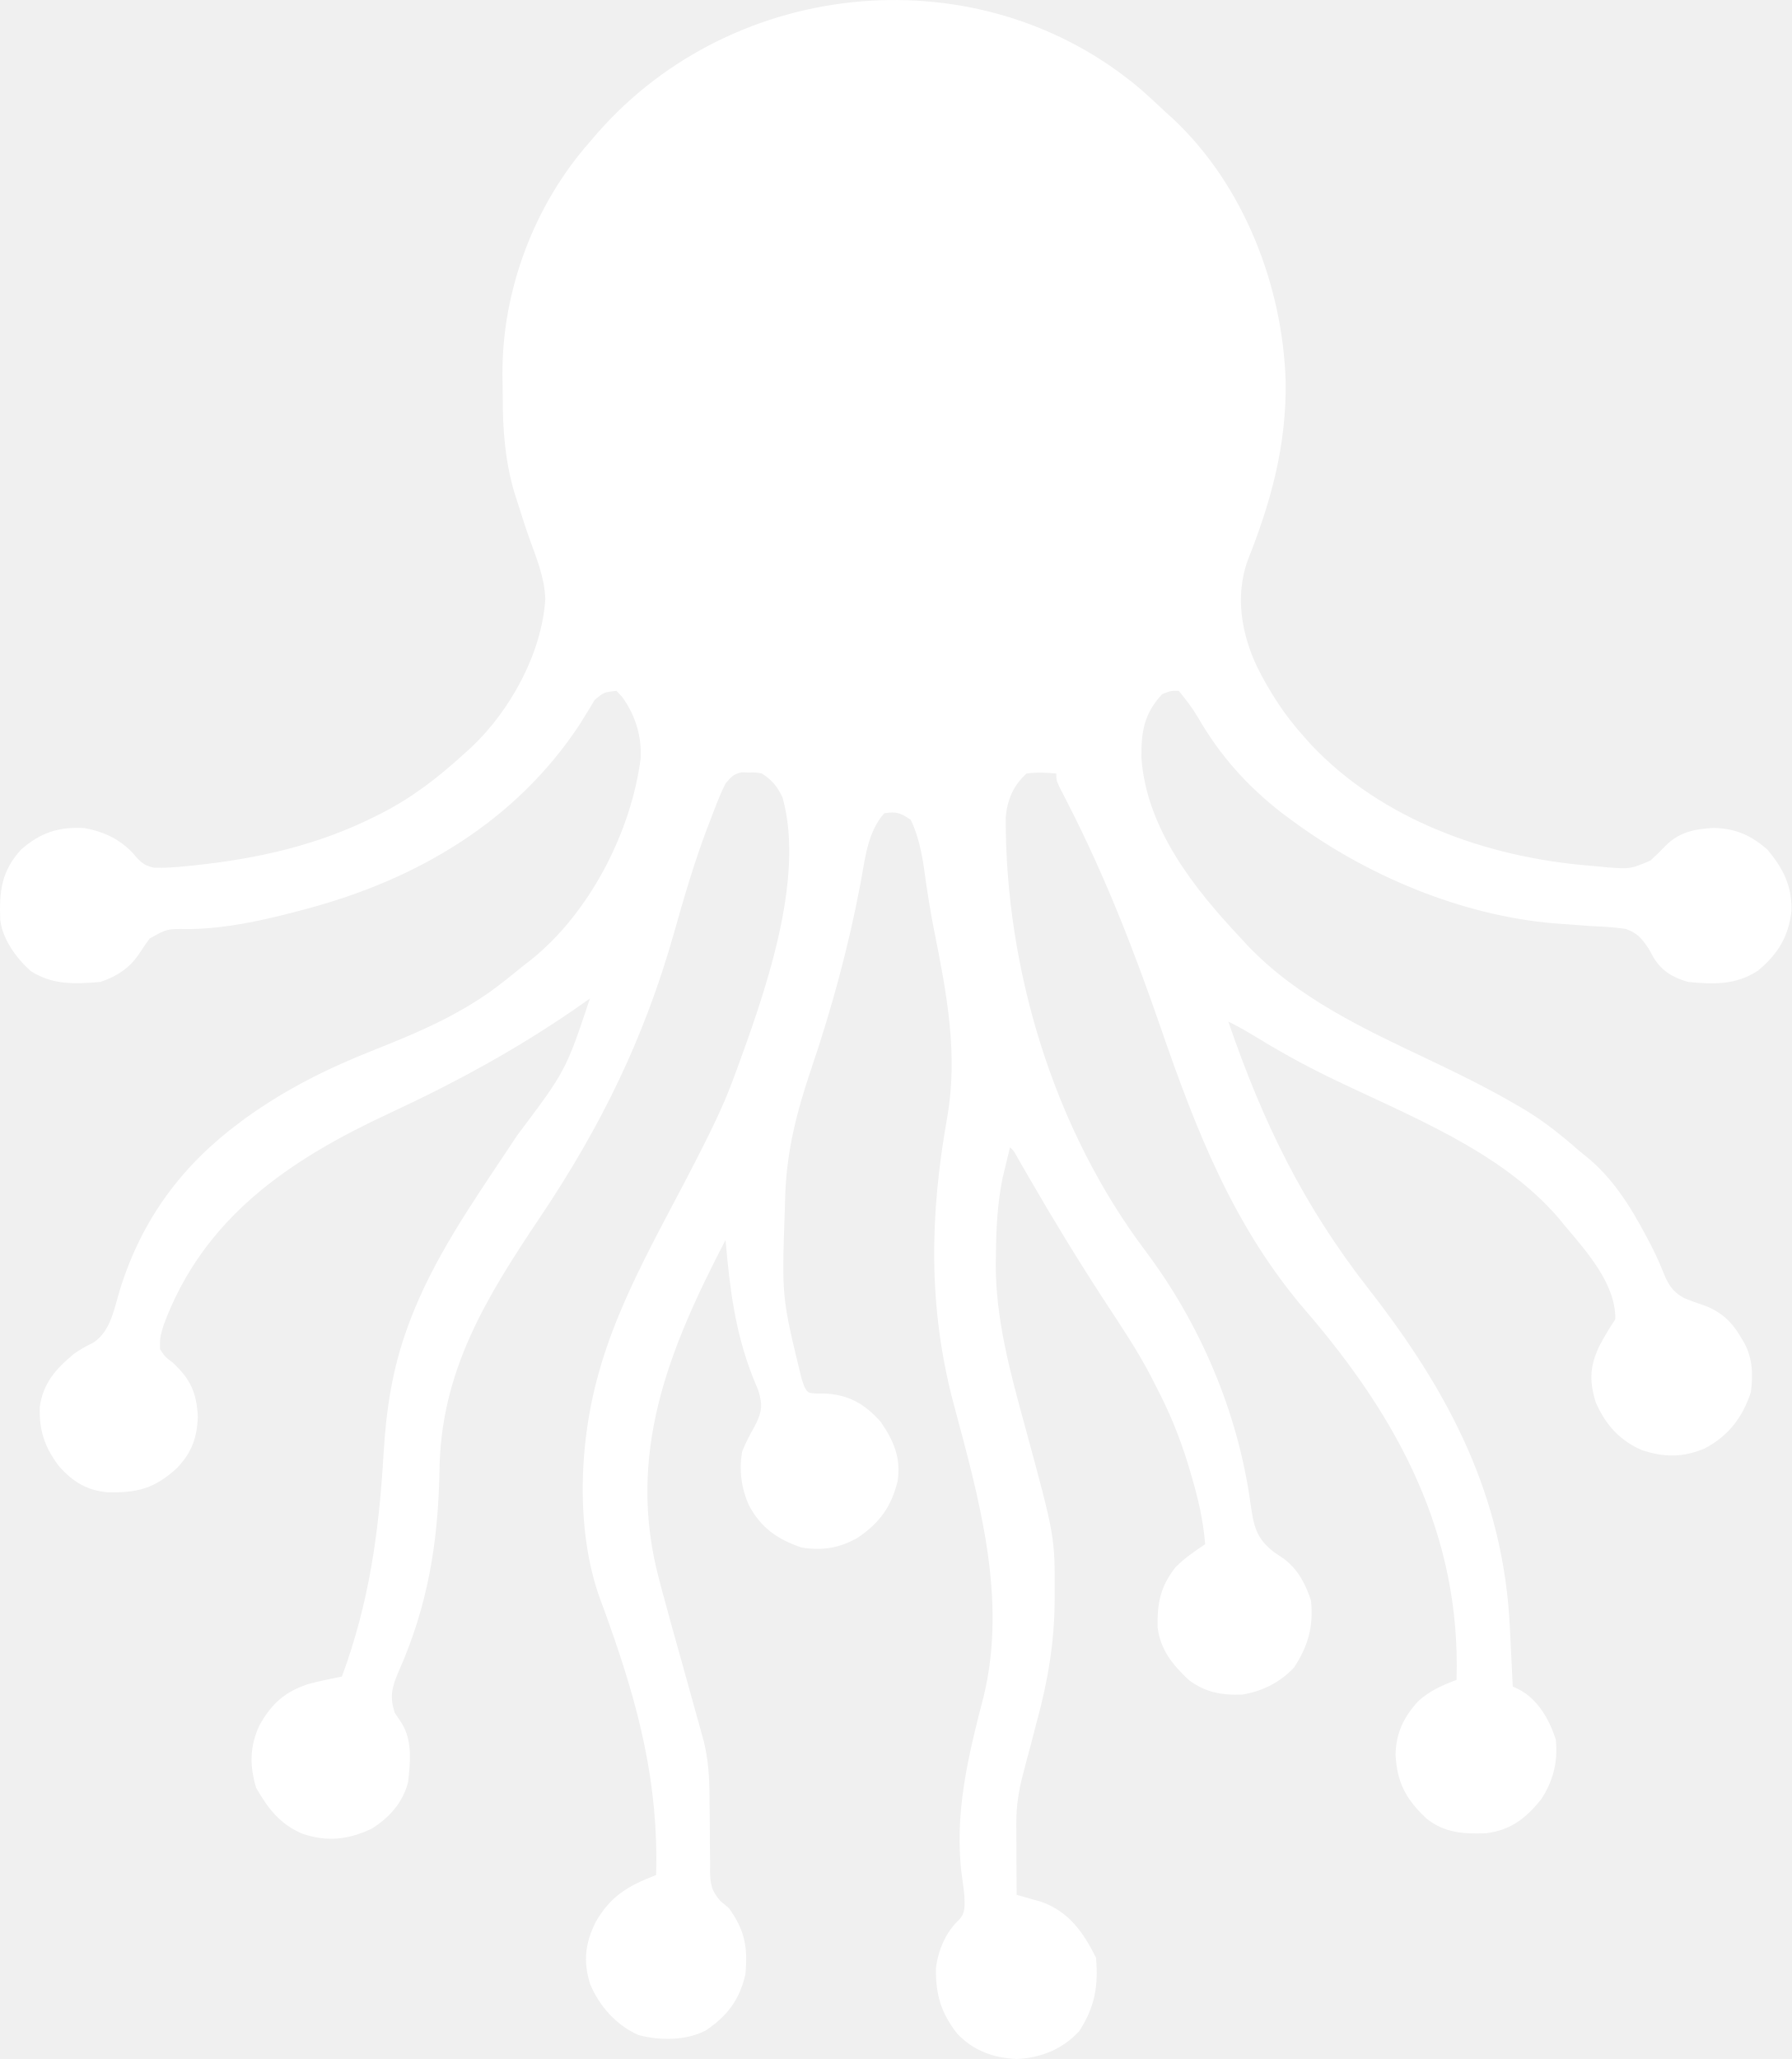
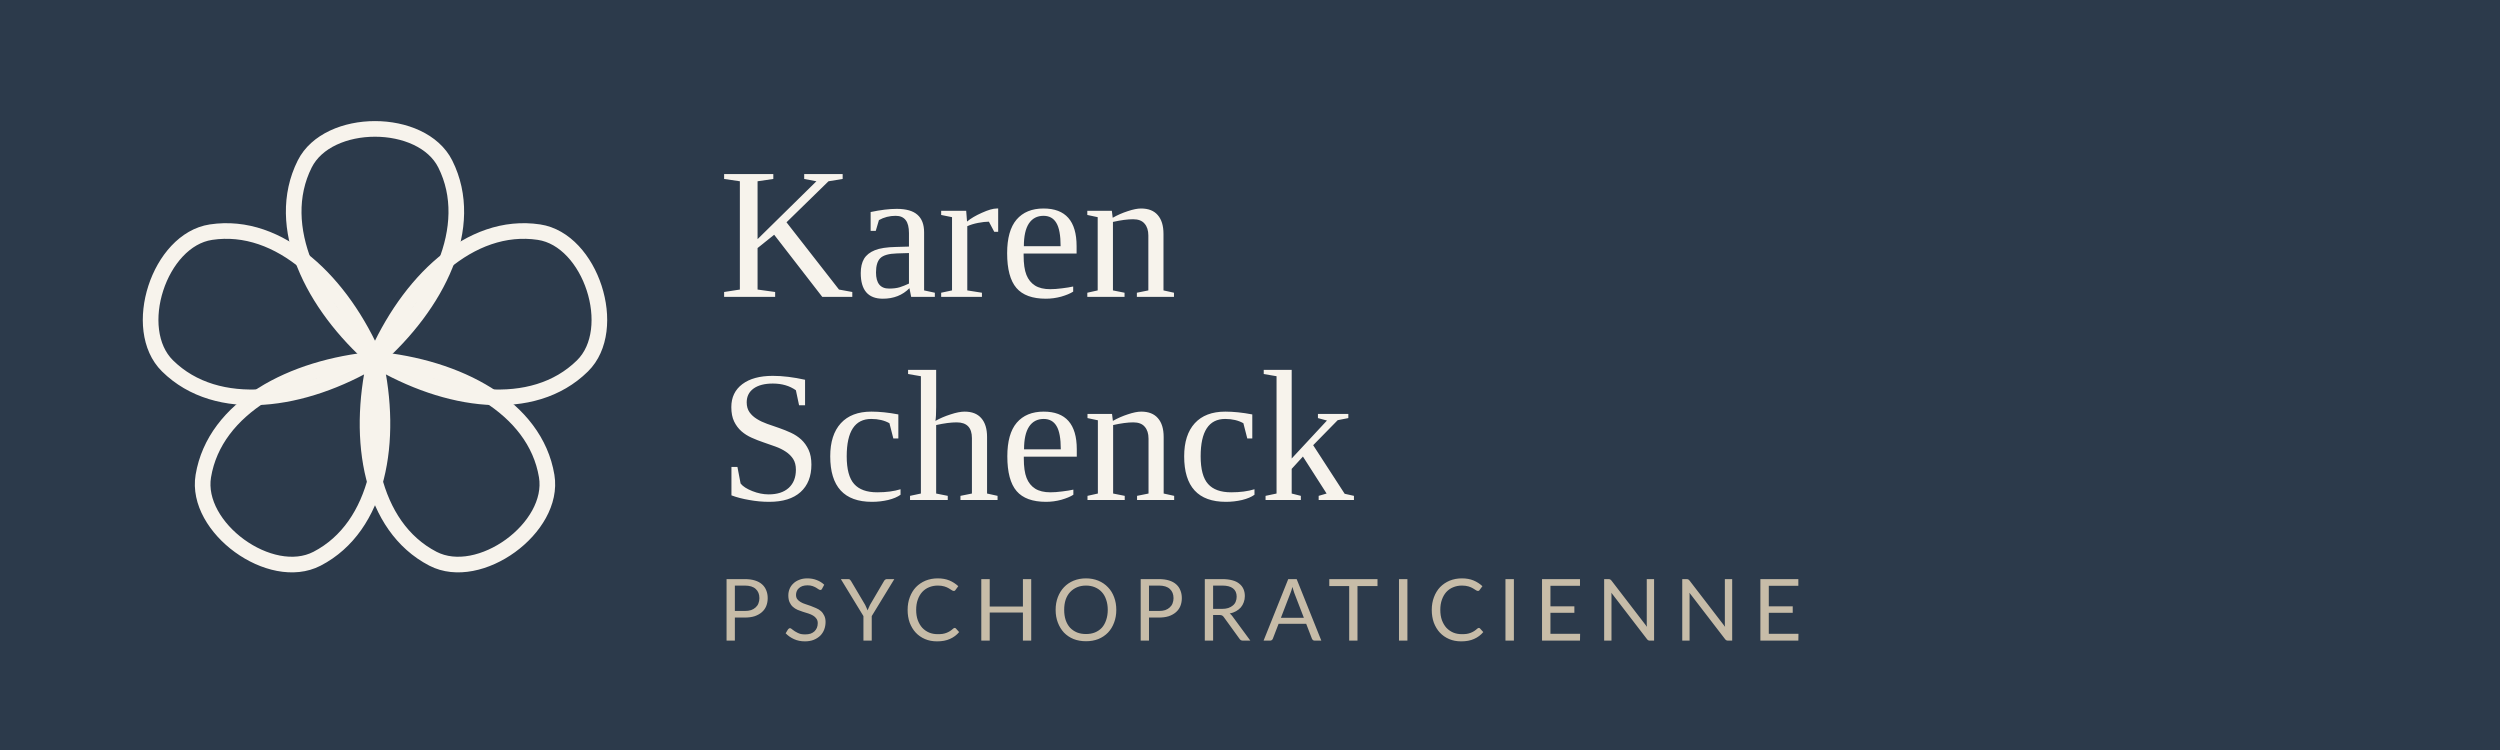
- <svg xmlns="http://www.w3.org/2000/svg" viewBox="241.63 201.15 541.64 622.47">
-   <path d="M0 0 C2.54 2.235 5.009 4.529 7.469 6.852 C8.292 7.599 9.116 8.347 9.965 9.117 C31.173 29.101 42.885 59.394 43.801 88.166 C44.108 107.541 39.4 124.716 32.253 142.598 C28.527 153.305 30.413 164.519 35.168 174.602 C39.068 182.4 43.601 189.367 49.469 195.852 C50.465 196.969 50.465 196.969 51.48 198.109 C73.005 220.946 104.777 232.174 135.451 234.685 C137.413 234.847 139.373 235.048 141.332 235.25 C148.047 235.71 148.047 235.71 154.09 233.168 C155.615 231.767 157.1 230.321 158.539 228.832 C162.78 224.479 167.434 223.64 173.281 223.289 C179.889 223.488 184.505 225.514 189.469 229.852 C194.274 235.606 196.873 240.776 196.738 248.316 C195.903 256.176 192.575 261.507 186.566 266.477 C179.981 270.793 173.116 270.643 165.469 269.852 C160.868 268.525 157.514 266.587 155.007 262.425 C154.524 261.55 154.041 260.675 153.543 259.773 C151.392 256.628 150.205 255.115 146.588 253.822 C143.116 253.329 139.723 253.105 136.219 252.977 C133.691 252.793 131.164 252.603 128.637 252.406 C127.407 252.32 126.178 252.233 124.912 252.144 C96.795 249.759 67.968 237.572 45.469 220.852 C44.486 220.123 43.504 219.395 42.492 218.645 C32.017 210.456 23.811 201.245 17.223 189.762 C15.503 186.909 13.606 184.402 11.469 181.852 C9.133 181.813 9.133 181.813 6.469 182.852 C0.971 188.775 0.103 194.28 0.199 202.191 C1.784 223.711 16.263 241.774 30.469 256.852 C31.018 257.454 31.567 258.056 32.133 258.676 C47.317 274.72 67.704 284.179 87.348 293.474 C96.348 297.744 105.219 302.115 113.816 307.156 C114.501 307.557 115.185 307.958 115.89 308.37 C121.92 311.98 127.197 316.201 132.469 320.852 C133.183 321.423 133.897 321.994 134.633 322.582 C142.615 329.069 147.869 337.429 152.656 346.414 C152.997 347.053 153.338 347.692 153.688 348.351 C155.155 351.156 156.492 353.909 157.66 356.855 C159.305 360.929 160.352 363.221 164.266 365.43 C166.327 366.264 168.416 367.033 170.531 367.719 C175.413 369.601 178.567 372.445 181.219 376.914 C181.626 377.586 182.033 378.257 182.453 378.949 C185.029 383.775 185.125 388.518 184.469 393.852 C181.959 401.537 177.678 407.101 170.523 410.879 C163.937 413.681 158.109 413.633 151.406 411.352 C144.724 408.432 140.372 403.532 137.531 396.852 C135.486 390.24 135.83 385.683 138.844 379.539 C140.279 376.866 141.784 374.379 143.469 371.852 C143.693 361.326 134.926 351.513 128.469 343.852 C127.802 343.039 127.136 342.227 126.449 341.391 C108.748 320.66 80.547 310.152 56.504 298.426 C48.612 294.563 41.052 290.345 33.578 285.734 C31.231 284.313 28.927 283.053 26.469 281.852 C36.99 312.431 49.078 337.327 69.013 362.827 C93.303 393.994 109.729 425.302 111.594 465.039 C111.68 466.772 111.768 468.504 111.855 470.236 C112.067 474.441 112.271 478.646 112.469 482.852 C113.096 483.151 113.723 483.45 114.369 483.759 C120.093 486.737 123.559 492.91 125.469 498.852 C126.206 505.49 124.694 511.519 120.992 517.062 C116.331 522.788 111.783 526.333 104.352 527.227 C97.579 527.477 91.913 527.126 86.469 522.852 C80.267 517.068 77.504 512.052 77.031 503.539 C77.166 496.922 79.463 492.155 83.891 487.289 C87.369 484.147 91.154 482.491 95.469 480.852 C96.838 436.834 77.794 401.656 49.844 369.227 C28.05 343.884 16.761 314.804 5.986 283.566 C-1.994 260.43 -10.783 237.925 -21.935 216.105 C-22.623 214.756 -22.623 214.756 -23.324 213.379 C-23.746 212.56 -24.168 211.742 -24.602 210.898 C-25.531 208.852 -25.531 208.852 -25.531 206.852 C-28.584 206.558 -31.487 206.431 -34.531 206.852 C-38.521 210.433 -40.331 214.735 -40.832 220.031 C-40.978 266.023 -26.309 314.373 1.406 351.164 C18.018 373.317 29.315 399.797 33.152 427.355 C34.129 434.142 34.75 437.999 40.344 442.289 C41.227 442.879 42.11 443.47 43.02 444.078 C47.465 447.297 49.762 451.73 51.469 456.852 C52.27 464.662 50.637 470.501 46.406 477.039 C42.232 481.587 36.717 484.333 30.656 485.301 C24.467 485.55 19.456 484.629 14.469 480.852 C9.598 476.24 6.002 471.868 5.098 465.055 C4.933 457.754 5.898 452.66 10.469 446.852 C13.187 444.079 16.24 442.004 19.469 439.852 C18.889 432.678 17.38 426.121 15.344 419.227 C15.033 418.171 14.723 417.115 14.403 416.027 C11.818 407.506 8.624 399.724 4.469 391.852 C4.011 390.943 3.554 390.034 3.082 389.098 C-1.074 381.108 -6.12 373.666 -11.042 366.137 C-19.083 353.8 -26.717 341.265 -34.075 328.508 C-34.642 327.525 -35.209 326.543 -35.793 325.531 C-36.298 324.652 -36.803 323.773 -37.323 322.867 C-38.376 320.926 -38.376 320.926 -39.531 319.852 C-40.017 321.829 -40.495 323.809 -40.969 325.789 C-41.369 327.442 -41.369 327.442 -41.777 329.129 C-43.332 336.806 -43.736 344.407 -43.781 352.227 C-43.802 353.076 -43.822 353.926 -43.844 354.801 C-43.941 371.646 -39.448 387.983 -35.031 404.102 C-25.946 437.524 -25.946 437.524 -26.031 454.852 C-26.032 455.517 -26.033 456.183 -26.035 456.869 C-26.095 469.676 -28.147 481.516 -31.531 493.852 C-32.004 495.671 -32.474 497.491 -32.941 499.312 C-33.777 502.553 -34.634 505.787 -35.516 509.016 C-36.924 514.336 -37.654 518.945 -37.629 524.465 C-37.624 526.336 -37.624 526.336 -37.619 528.244 C-37.611 529.538 -37.602 530.831 -37.594 532.164 C-37.587 534.133 -37.587 534.133 -37.58 536.143 C-37.568 539.379 -37.552 542.615 -37.531 545.852 C-36.523 546.13 -36.523 546.13 -35.495 546.413 C-34.606 546.668 -33.717 546.922 -32.801 547.184 C-31.923 547.431 -31.045 547.678 -30.14 547.933 C-21.714 550.9 -17.374 557.166 -13.531 564.852 C-12.776 573.479 -13.909 579.799 -18.594 587.039 C-23.636 592.517 -30.181 595.136 -37.531 595.477 C-44.57 595.133 -50.446 593.027 -55.414 587.914 C-60.397 581.559 -62.041 576.056 -61.922 568 C-61.243 562.528 -58.961 557.12 -54.879 553.309 C-52.881 551.148 -53.259 548.997 -53.328 546.18 C-53.491 544.312 -53.741 542.452 -54.02 540.598 C-56.595 521.741 -52.194 503.908 -47.465 485.711 C-40.297 455.931 -48.982 425.815 -56.664 397.086 C-64.32 367.984 -63.797 340.422 -58.531 310.852 C-55.152 291.733 -58.667 273.31 -62.418 254.57 C-63.662 248.316 -64.656 242.038 -65.505 235.72 C-66.237 230.653 -67.306 225.491 -69.531 220.852 C-72.753 218.704 -73.791 218.29 -77.531 218.852 C-82.699 224.599 -83.369 232.889 -84.759 240.243 C-88.355 259.159 -93.378 277.713 -99.562 295.937 C-104.096 309.31 -107.273 321.669 -107.531 335.852 C-107.575 337.167 -107.618 338.483 -107.663 339.839 C-108.525 365.285 -108.525 365.285 -102.531 389.852 C-102.114 391.062 -102.114 391.062 -101.688 392.297 C-100.614 394.108 -100.614 394.108 -98.211 394.285 C-97.285 394.286 -96.36 394.288 -95.406 394.289 C-88.2 394.704 -83.523 397.409 -78.719 402.727 C-74.702 408.465 -72.426 413.79 -73.531 420.852 C-75.463 428.58 -78.97 433.386 -85.531 437.852 C-91.091 441.044 -96.248 441.843 -102.531 440.852 C-109.827 438.37 -114.849 434.899 -118.492 428.043 C-120.796 422.791 -121.479 417.515 -120.531 411.852 C-119.436 409.155 -118.183 406.692 -116.723 404.176 C-114.59 400.015 -114.211 397.871 -115.641 393.32 C-116.178 391.994 -116.726 390.671 -117.281 389.352 C-122.648 375.747 -124.304 362.336 -125.531 347.852 C-142.736 380.982 -155.822 412.741 -145.531 450.852 C-145.257 451.883 -144.983 452.915 -144.701 453.978 C-142.71 461.419 -140.643 468.836 -138.548 476.248 C-137.041 481.589 -135.563 486.937 -134.094 492.289 C-133.847 493.175 -133.601 494.062 -133.346 494.975 C-133.12 495.799 -132.893 496.623 -132.66 497.473 C-132.465 498.178 -132.27 498.884 -132.069 499.611 C-130.715 505.253 -130.398 510.588 -130.391 516.355 C-130.372 517.999 -130.353 519.643 -130.332 521.287 C-130.303 523.857 -130.281 526.426 -130.281 528.996 C-130.277 531.492 -130.243 533.985 -130.203 536.48 C-130.214 537.628 -130.214 537.628 -130.225 538.798 C-130.133 542.8 -129.755 544.588 -127.13 547.679 C-126.272 548.396 -125.415 549.113 -124.531 549.852 C-119.673 556.599 -118.791 561.671 -119.531 569.852 C-121.284 577.568 -125.005 582.462 -131.531 586.852 C-137.45 589.945 -145.443 589.945 -151.84 588.234 C-158.548 585.279 -163.641 579.564 -166.469 572.852 C-168.643 565.881 -167.98 560.458 -164.777 554.02 C-160.256 546.154 -154.946 543.101 -146.531 539.852 C-145.736 512.445 -151.752 489.023 -160.918 463.402 C-161.321 462.259 -161.321 462.259 -161.732 461.092 C-162.249 459.643 -162.782 458.199 -163.334 456.763 C-171.1 435.639 -169.845 408.228 -163.531 386.852 C-163.316 386.114 -163.101 385.376 -162.879 384.615 C-156.321 363.294 -144.481 343.398 -134.382 323.598 C-130.425 315.829 -126.517 308.096 -123.469 299.914 C-123.144 299.05 -122.82 298.186 -122.485 297.295 C-114.041 274.201 -101.28 239.041 -108.32 214.051 C-109.928 210.694 -111.422 208.924 -114.531 206.852 C-116.482 206.5 -116.482 206.5 -118.531 206.539 C-119.552 206.514 -119.552 206.514 -120.594 206.488 C-123.153 206.968 -123.849 207.882 -125.531 209.852 C-127.309 213.335 -128.633 217.015 -130.031 220.664 C-130.465 221.789 -130.898 222.914 -131.345 224.073 C-135.163 234.285 -138.199 244.675 -141.156 255.164 C-150.106 286.811 -163.232 313.616 -181.575 340.936 C-197.92 365.296 -211.765 387.61 -212.031 417.914 C-212.459 439.567 -215.606 458.666 -224.469 478.539 C-226.415 483.098 -227.154 485.984 -225.531 490.852 C-224.851 491.862 -224.17 492.873 -223.469 493.914 C-220.138 499.306 -220.85 505.779 -221.531 511.852 C-223.188 518.057 -227.154 522.461 -232.531 525.852 C-239.651 529.191 -246.014 529.903 -253.531 527.352 C-260.273 524.447 -263.886 519.718 -267.469 513.477 C-269.462 506.677 -269.434 501.109 -266.469 494.602 C-262.762 488.006 -258.656 484.301 -251.406 482.039 C-248.139 481.178 -244.848 480.495 -241.531 479.852 C-233.293 457.62 -230.338 436.325 -228.949 412.723 C-228.145 399.115 -226.281 386.641 -221.531 373.852 C-221.298 373.223 -221.066 372.595 -220.826 371.948 C-213.767 353.467 -202.394 337.074 -191.492 320.702 C-190.989 319.947 -190.487 319.192 -189.969 318.414 C-189.468 317.662 -188.967 316.91 -188.451 316.136 C-173.843 296.714 -173.843 296.714 -166.531 274.852 C-166.997 275.183 -167.462 275.513 -167.942 275.854 C-186.788 289.178 -206.213 299.818 -227.107 309.524 C-257.332 323.59 -283.463 341.029 -295.531 373.852 C-296.541 377.406 -296.541 377.406 -296.531 380.852 C-295.055 383.144 -295.055 383.144 -292.781 384.852 C-287.411 389.761 -285.425 393.995 -285.094 401.289 C-285.315 407.753 -286.948 412.123 -291.402 416.828 C-298.069 422.953 -303.281 424.333 -312.305 424.16 C-318.603 423.558 -322.597 421.138 -326.844 416.539 C-331.265 410.853 -333.143 405.521 -332.871 398.336 C-331.893 391.185 -328.038 386.857 -322.625 382.363 C-320.703 380.975 -318.845 379.946 -316.719 378.914 C-311.313 375.416 -310.351 368.367 -308.491 362.408 C-301.897 341.553 -289.959 325.354 -272.344 312.289 C-271.793 311.879 -271.243 311.468 -270.676 311.045 C-258.366 302.181 -245.527 295.832 -231.469 290.289 C-217.627 284.813 -204.344 279.084 -192.594 269.727 C-192.058 269.3 -191.522 268.874 -190.97 268.435 C-189.484 267.249 -188.007 266.051 -186.531 264.852 C-185.854 264.329 -185.178 263.807 -184.48 263.27 C-166.628 249.028 -154.068 224.546 -151.184 202.152 C-150.913 195.4 -152.805 189.268 -156.719 183.789 C-157.317 183.15 -157.915 182.51 -158.531 181.852 C-162.264 182.254 -162.264 182.254 -165.086 184.566 C-165.522 185.3 -165.957 186.033 -166.406 186.789 C-166.913 187.604 -167.419 188.418 -167.941 189.258 C-168.466 190.114 -168.991 190.97 -169.531 191.852 C-188.92 221.378 -218.849 238.919 -252.531 247.852 C-253.266 248.048 -254 248.245 -254.757 248.448 C-265.625 251.306 -276.833 253.801 -288.109 253.875 C-294.395 253.774 -294.395 253.774 -299.648 256.738 C-300.813 258.304 -301.924 259.911 -302.977 261.555 C-305.818 265.752 -309.732 268.252 -314.531 269.852 C-322.116 270.534 -329.071 270.81 -335.625 266.555 C-340.014 262.634 -344.209 256.887 -344.84 250.945 C-345.147 242.386 -344.449 236.314 -338.531 229.852 C-332.754 224.751 -327.17 222.908 -319.492 223.332 C-313.062 224.46 -307.799 227.094 -303.656 232.164 C-301.847 234.082 -300.875 234.778 -298.273 235.336 C-294.969 235.43 -291.823 235.186 -288.531 234.852 C-287.346 234.733 -287.346 234.733 -286.136 234.611 C-266.929 232.584 -248.856 228.532 -231.531 219.852 C-230.924 219.549 -230.318 219.246 -229.692 218.934 C-220.201 214.096 -212.364 208.006 -204.531 200.852 C-203.831 200.222 -203.131 199.593 -202.41 198.945 C-190.593 187.786 -181.082 170.483 -180.031 154.102 C-180.243 147.697 -182.656 141.837 -184.812 135.876 C-186.027 132.456 -187.127 129.001 -188.219 125.539 C-188.614 124.305 -189.01 123.072 -189.418 121.801 C-192.204 112.212 -192.904 103.023 -192.902 93.077 C-192.906 90.817 -192.943 88.559 -192.98 86.299 C-193.177 60.904 -183.384 34.907 -166.531 15.852 C-165.809 15.01 -165.088 14.168 -164.344 13.301 C-122.903 -34.112 -48.472 -41.142 0 0 Z " fill="#FFFFFF" transform="translate(586.5312,228.1484)" />
+ <svg xmlns="http://www.w3.org/2000/svg" viewBox="0 0 320 96" width="320" height="96" role="img" aria-label="Karen Schenck — Psychopraticienne">
+   <rect x="0" y="0" width="320" height="96" fill="#2C3A4B" />
+   <g transform="translate(48 46) scale(0.5)">
+     <g fill="none" stroke="#F7F3EC" stroke-width="4" stroke-linejoin="round">
+       <path d="M0,0 C-16,-14 -26,-34 -18,-50 C-12,-62 12,-62 18,-50 C26,-34 16,-14 0,0 Z" transform="rotate(0)" />
+       <path d="M0,0 C-16,-14 -26,-34 -18,-50 C-12,-62 12,-62 18,-50 C26,-34 16,-14 0,0 Z" transform="rotate(72)" />
+       <path d="M0,0 C-16,-14 -26,-34 -18,-50 C-12,-62 12,-62 18,-50 C26,-34 16,-14 0,0 Z" transform="rotate(144)" />
+       <path d="M0,0 C-16,-14 -26,-34 -18,-50 C-12,-62 12,-62 18,-50 C26,-34 16,-14 0,0 Z" transform="rotate(216)" />
+       <path d="M0,0 C-16,-14 -26,-34 -18,-50 C-12,-62 12,-62 18,-50 C26,-34 16,-14 0,0 Z" transform="rotate(288)" />
+     </g>
+   </g>
+   <g font-family="'Libre Baskerville', Georgia, 'Times New Roman', serif" fill="#F7F3EC">
+     <text x="92" y="38" font-size="24">Karen</text>
+     <text x="92" y="64" font-size="24">Schenck</text>
+   </g>
+   <text x="92" y="82" font-family="Lato, 'Helvetica Neue', Arial, sans-serif" font-size="11" letter-spacing="1.6" fill="#C7BCA8">PSYCHOPRATICIENNE</text>
</svg>
